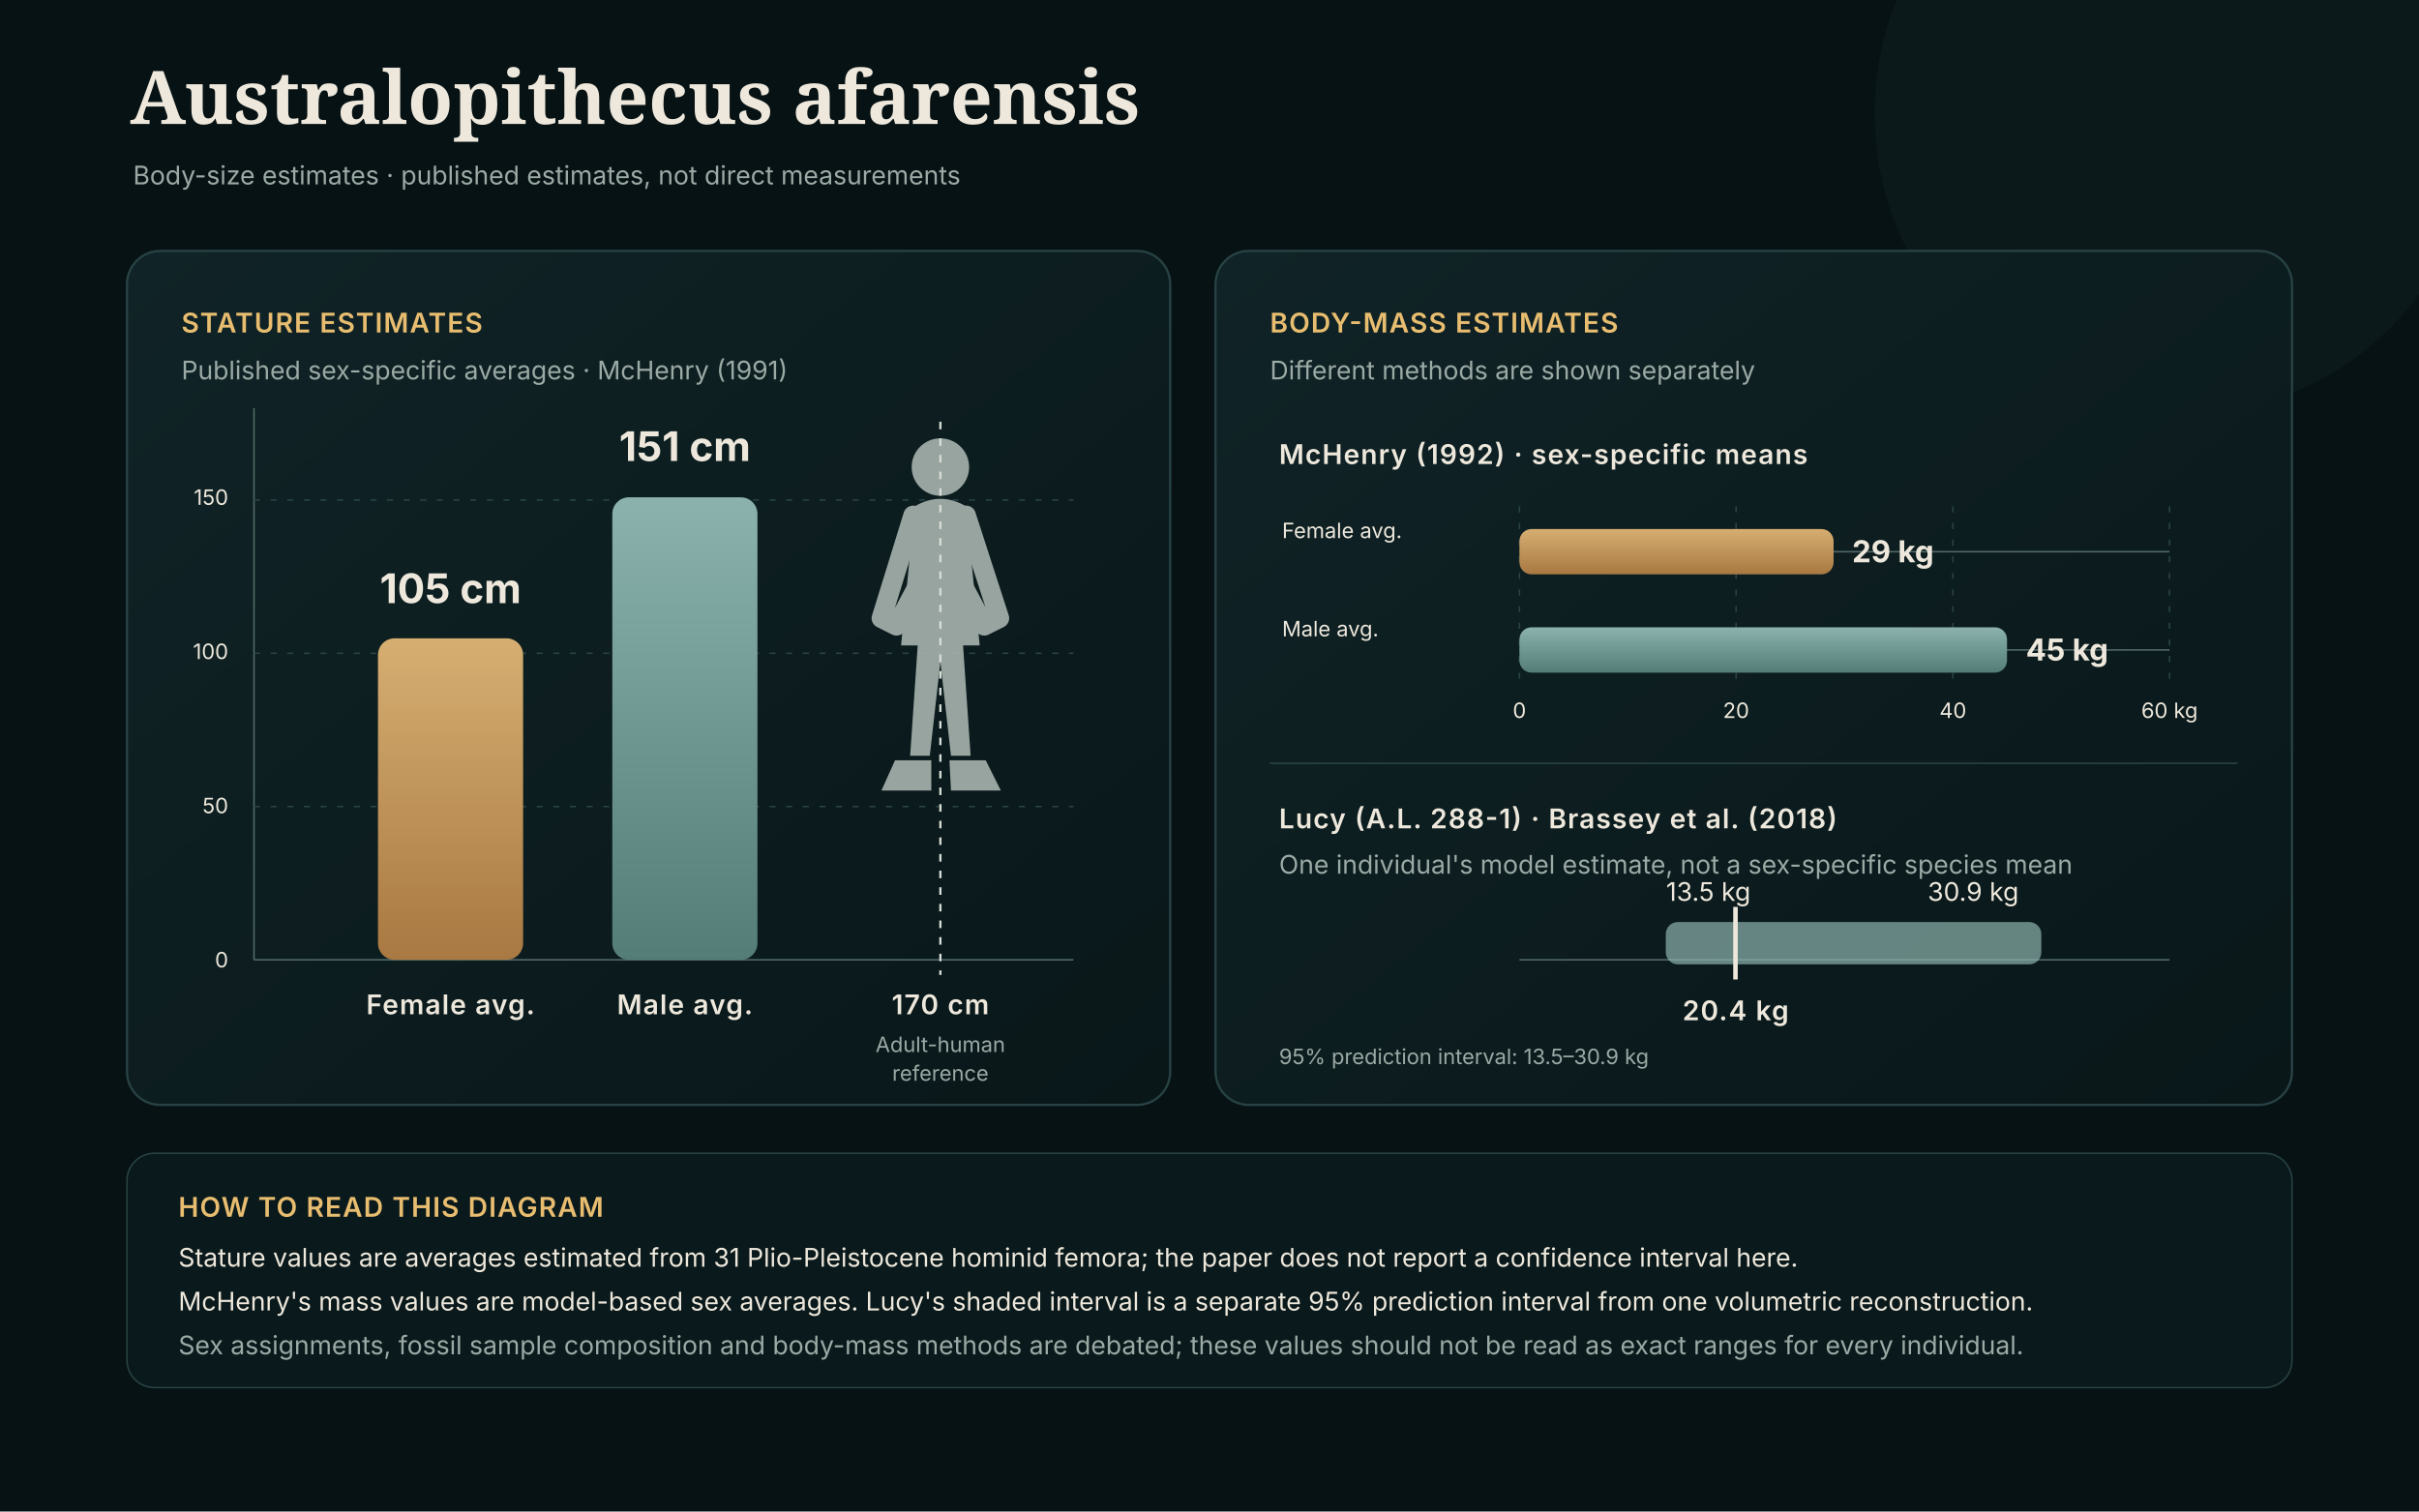
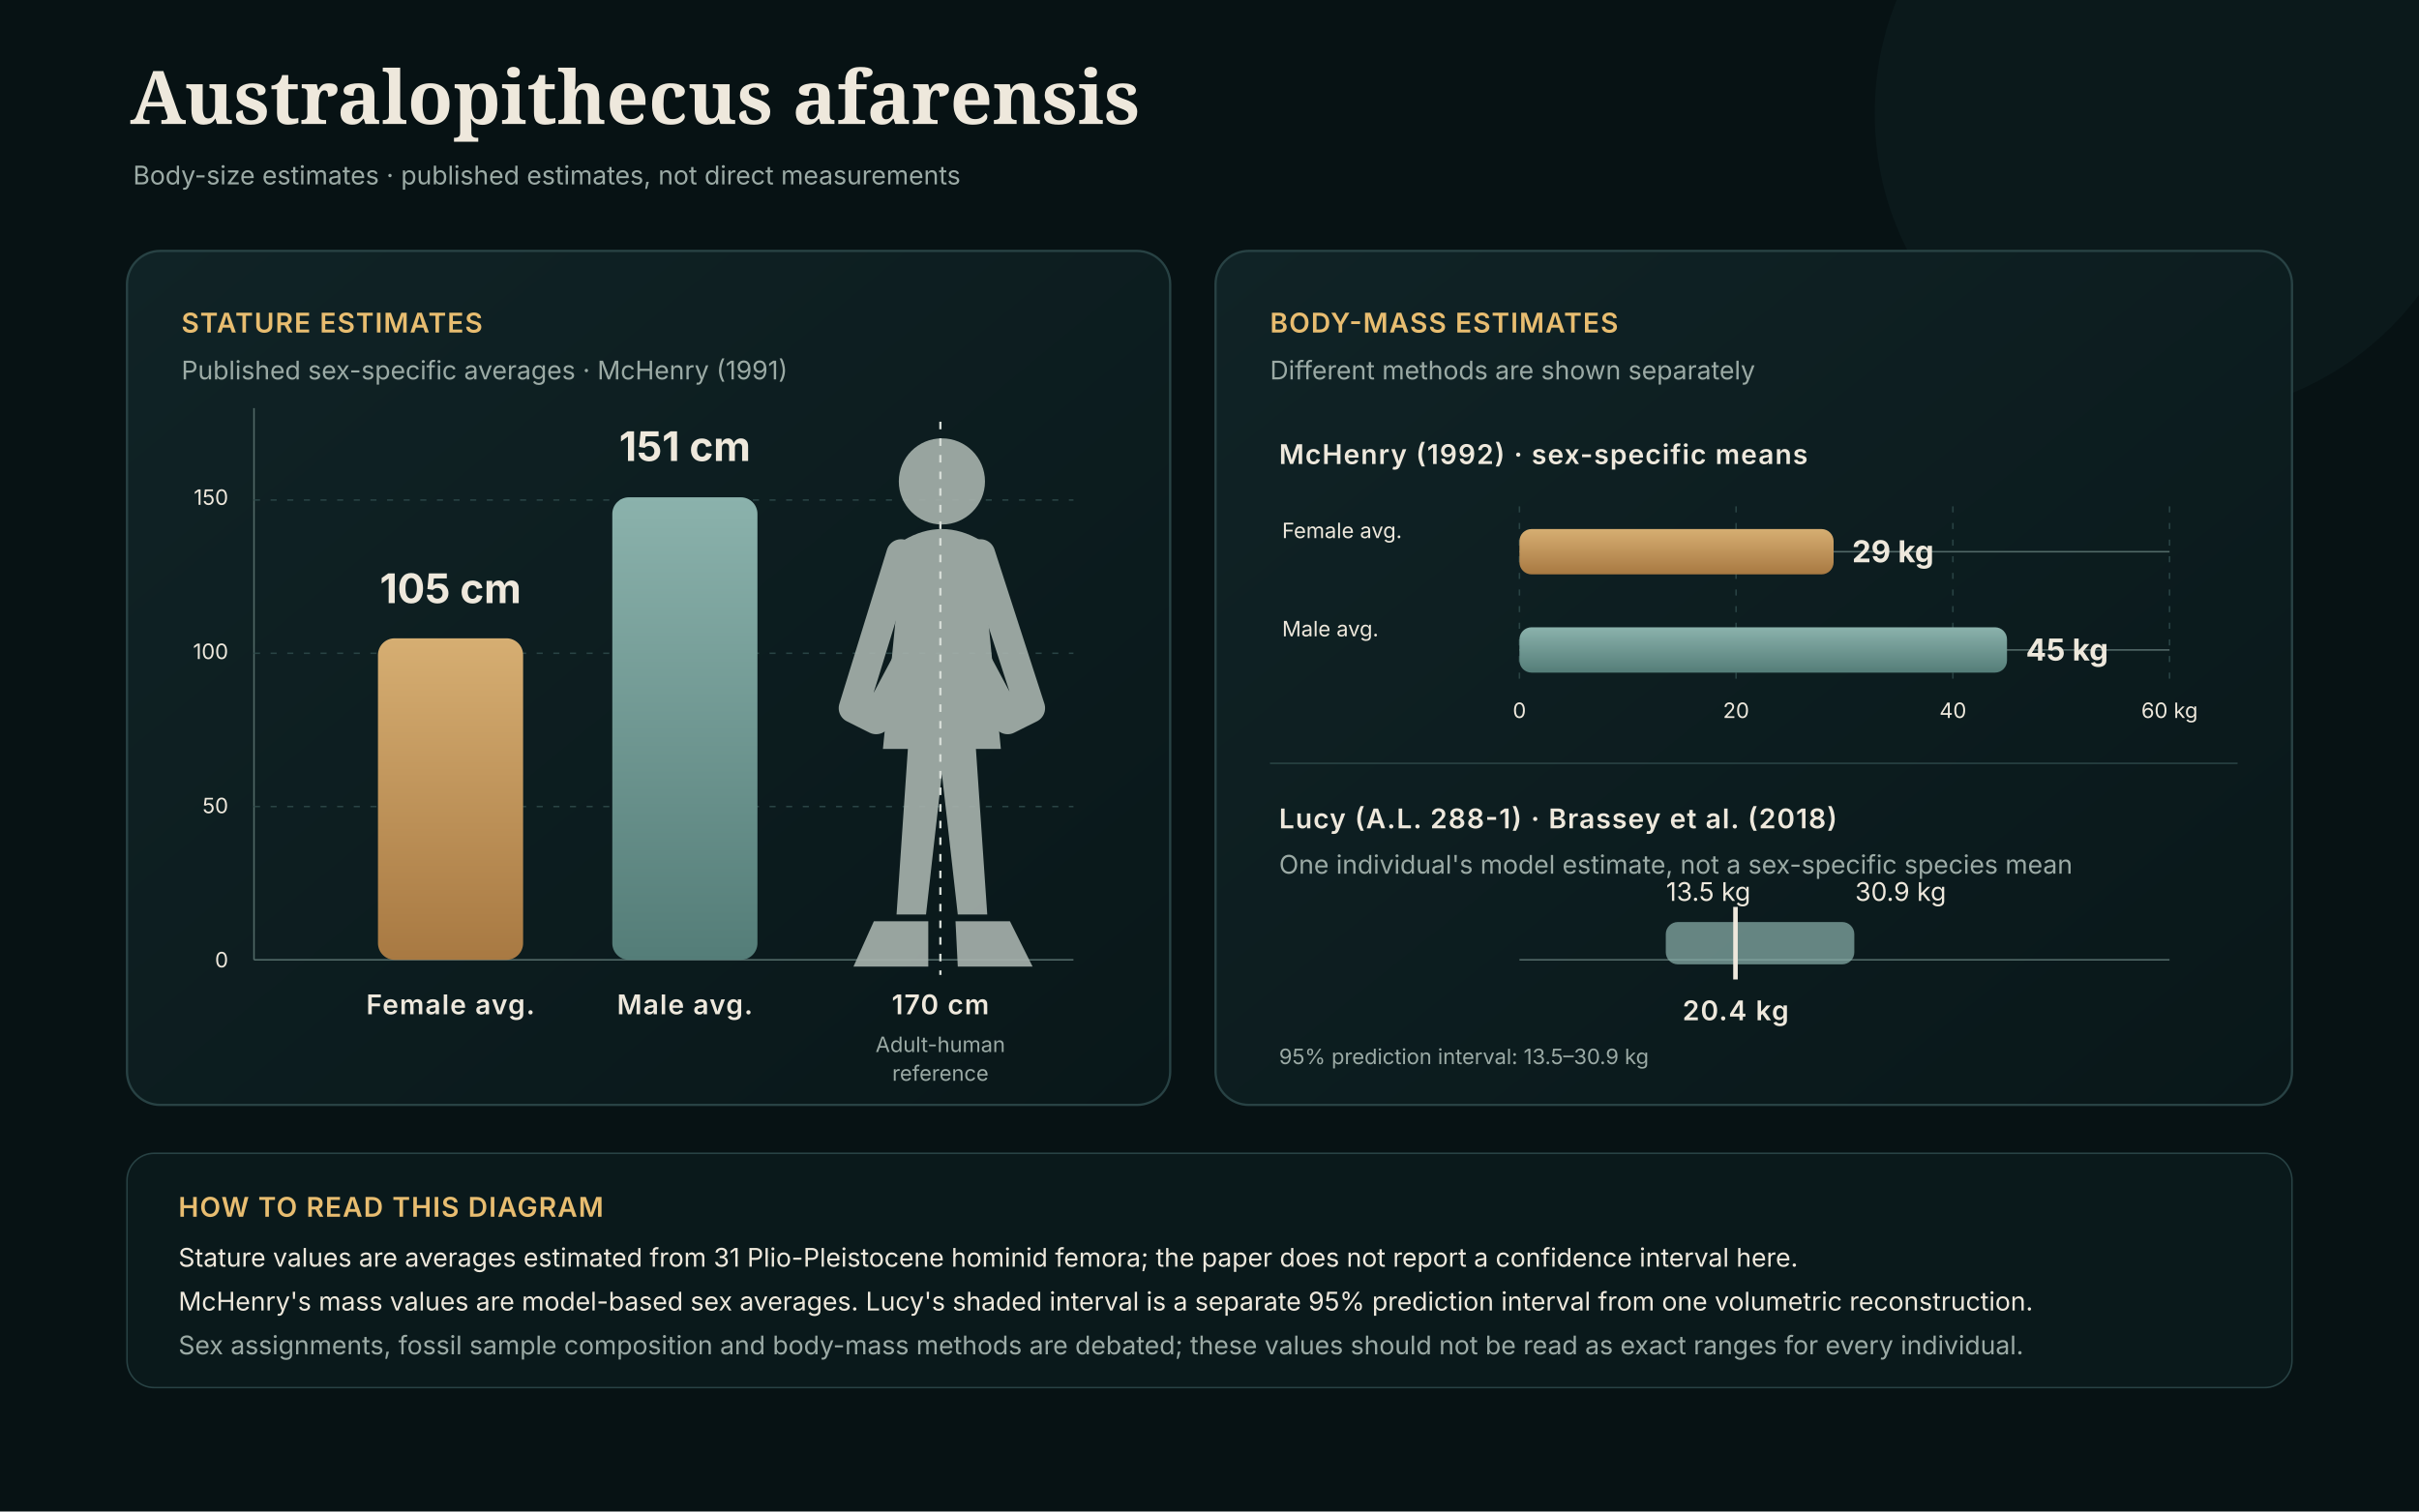
<svg xmlns="http://www.w3.org/2000/svg" width="1600" height="1000" viewBox="0 0 1600 1000" role="img" aria-labelledby="title desc">
  <defs>
    <linearGradient id="panel" x1="0" x2="1" y1="0" y2="1">
      <stop offset="0" stop-color="#102326" />
      <stop offset="1" stop-color="#091719" />
    </linearGradient>
    <linearGradient id="female" x1="0" x2="0" y1="0" y2="1">
      <stop offset="0" stop-color="#d6ae72" />
      <stop offset="1" stop-color="#a87942" />
    </linearGradient>
    <linearGradient id="male" x1="0" x2="0" y1="0" y2="1">
      <stop offset="0" stop-color="#8bb2ac" />
      <stop offset="1" stop-color="#547d78" />
    </linearGradient>
    <style>
      text{font-family:Inter,Arial,sans-serif;fill:#eee8dc}
      .display{font-family:"Cormorant Garamond",Georgia,serif}
      .muted{fill:#9baaa5}
      .gold{fill:#e8bd70}
      .small{font-size:17px}
      .tiny{font-size:14px}
      .label{font-size:18px;font-weight:600;letter-spacing:.04em}
      .axis{stroke:#536a68;stroke-width:1}
      .grid{stroke:#294344;stroke-width:1;stroke-dasharray:4 7}
      .panel{fill:url(#panel);stroke:#284244;stroke-width:1.5}
    </style>
  </defs>
  <rect width="1600" height="1000" fill="#071214" />
  <circle cx="1440" cy="75" r="200" fill="#183638" opacity=".2" />
  <text x="86" y="82" class="display" font-size="49" font-weight="600">Australopithecus afarensis</text>
  <text x="88" y="122" class="small muted">Body-size estimates · published estimates, not direct measurements</text>
  <rect x="84" y="166" width="690" height="565" rx="22" class="panel" />
  <rect x="804" y="166" width="712" height="565" rx="22" class="panel" />
  <text x="120" y="220" class="gold label">STATURE ESTIMATES</text>
  <text x="120" y="251" class="muted small">Published sex-specific averages · McHenry (1991)</text>
  <line x1="168" y1="635" x2="710" y2="635" class="axis" />
  <line x1="168" y1="270" x2="168" y2="635" class="axis" />
  <g class="muted tiny" text-anchor="end">
    <text x="151" y="640">0</text>
    <text x="151" y="538">50</text>
    <text x="151" y="436">100</text>
    <text x="151" y="334">150</text>
  </g>
  <g class="grid">
    <line x1="168" y1="533.6" x2="710" y2="533.6" />
    <line x1="168" y1="432.2" x2="710" y2="432.2" />
    <line x1="168" y1="330.8" x2="710" y2="330.8" />
  </g>
  <rect x="250" y="422.3" width="96" height="212.7" rx="11" fill="url(#female)" />
  <rect x="405" y="329.0" width="96" height="306.0" rx="11" fill="url(#male)" />
  <g text-anchor="middle">
    <text x="298" y="399" font-size="27" font-weight="700">105 cm</text>
    <text x="298" y="671" class="label">Female avg.</text>
    <text x="453" y="305" font-size="27" font-weight="700">151 cm</text>
    <text x="453" y="671" class="label">Male avg.</text>
  </g>
-   <g transform="translate(580 288)" fill="#a7b3ad" opacity=".9">
+   <g transform="translate(560 287) scale(1.5)" fill="#a7b3ad" opacity=".9">
    <circle cx="42" cy="21" r="19" />
    <path d="M25 47 Q42 37 59 47 L68 139 L57 139 L62 212 L49 212 L42 150 L35 212 L22 212 L27 139 L16 139 Z" />
    <path d="M24 53 L3 121 L13 126 L37 81 M59 53 L81 121 L71 126 L47 81" fill="none" stroke="#a7b3ad" stroke-width="13" stroke-linecap="round" stroke-linejoin="round" />
    <path d="M12 215 L36 215 L36 235 L3 235 Z M48 215 L72 215 L82 235 L49 235 Z" />
  </g>
  <line x1="622" y1="279" x2="622" y2="645" stroke="#d6ddd7" stroke-width="1.5" stroke-dasharray="5 6" />
  <text x="622" y="671" text-anchor="middle" class="label">170 cm</text>
  <text x="622" y="696" text-anchor="middle" class="tiny muted">Adult-human</text>
  <text x="622" y="715" text-anchor="middle" class="tiny muted">reference</text>
  <text x="840" y="220" class="gold label">BODY-MASS ESTIMATES</text>
  <text x="840" y="251" class="muted small">Different methods are shown separately</text>
  <text x="846" y="307" class="label">McHenry (1992) · sex-specific means</text>
  <g class="muted tiny">
    <text x="848" y="356">Female avg.</text>
    <text x="848" y="421">Male avg.</text>
  </g>
  <line x1="1005" y1="365" x2="1435" y2="365" class="axis" />
  <line x1="1005" y1="430" x2="1435" y2="430" class="axis" />
  <g class="grid">
    <line x1="1005" y1="335" x2="1005" y2="450" />
    <line x1="1148.3" y1="335" x2="1148.3" y2="450" />
    <line x1="1291.7" y1="335" x2="1291.7" y2="450" />
    <line x1="1435" y1="335" x2="1435" y2="450" />
  </g>
  <rect x="1005" y="350" width="207.8" height="30" rx="8" fill="url(#female)" />
  <rect x="1005" y="415" width="322.5" height="30" rx="8" fill="url(#male)" />
  <g font-size="20" font-weight="700">
    <text x="1225" y="372">29 kg</text>
    <text x="1340" y="437">45 kg</text>
  </g>
  <g class="muted tiny" text-anchor="middle">
    <text x="1005" y="475">0</text>
    <text x="1148.3" y="475">20</text>
    <text x="1291.7" y="475">40</text>
    <text x="1435" y="475">60 kg</text>
  </g>
  <line x1="840" y1="505" x2="1480" y2="505" stroke="#294344" />
  <text x="846" y="548" class="label">Lucy (A.L. 288-1) · Brassey et al. (2018)</text>
  <text x="846" y="578" class="muted small">One individual's model estimate, not a sex-specific species mean</text>
  <line x1="1005" y1="635" x2="1435" y2="635" class="axis" />
-   <rect x="1101.8" y="610" width="248.4" height="28" rx="8" fill="#8bb2ac" opacity=".7" />
+   <rect x="1101.8" y="610" width="124.7" height="28" rx="8" fill="#8bb2ac" opacity=".7" />
  <line x1="1147.9" y1="600" x2="1147.9" y2="648" stroke="#eee8dc" stroke-width="3" />
  <text x="1102" y="596" class="small">13.5 kg</text>
-   <text x="1275" y="596" class="small">30.9 kg</text>
+   <text x="1227" y="596" class="small">30.9 kg</text>
  <text x="1148" y="675" text-anchor="middle" class="label">20.4 kg</text>
  <text x="846" y="704" class="tiny muted">95% prediction interval: 13.5–30.9 kg</text>
  <rect x="84" y="763" width="1432" height="155" rx="18" fill="#0a191b" stroke="#284244" />
  <text x="118" y="805" class="label gold">HOW TO READ THIS DIAGRAM</text>
  <text x="118" y="838" class="small">Stature values are averages estimated from 31 Plio-Pleistocene hominid femora; the paper does not report a confidence interval here.</text>
  <text x="118" y="867" class="small">McHenry's mass values are model-based sex averages. Lucy's shaded interval is a separate 95% prediction interval from one volumetric reconstruction.</text>
  <text x="118" y="896" class="small muted">Sex assignments, fossil sample composition and body-mass methods are debated; these values should not be read as exact ranges for every individual.</text>
</svg>
